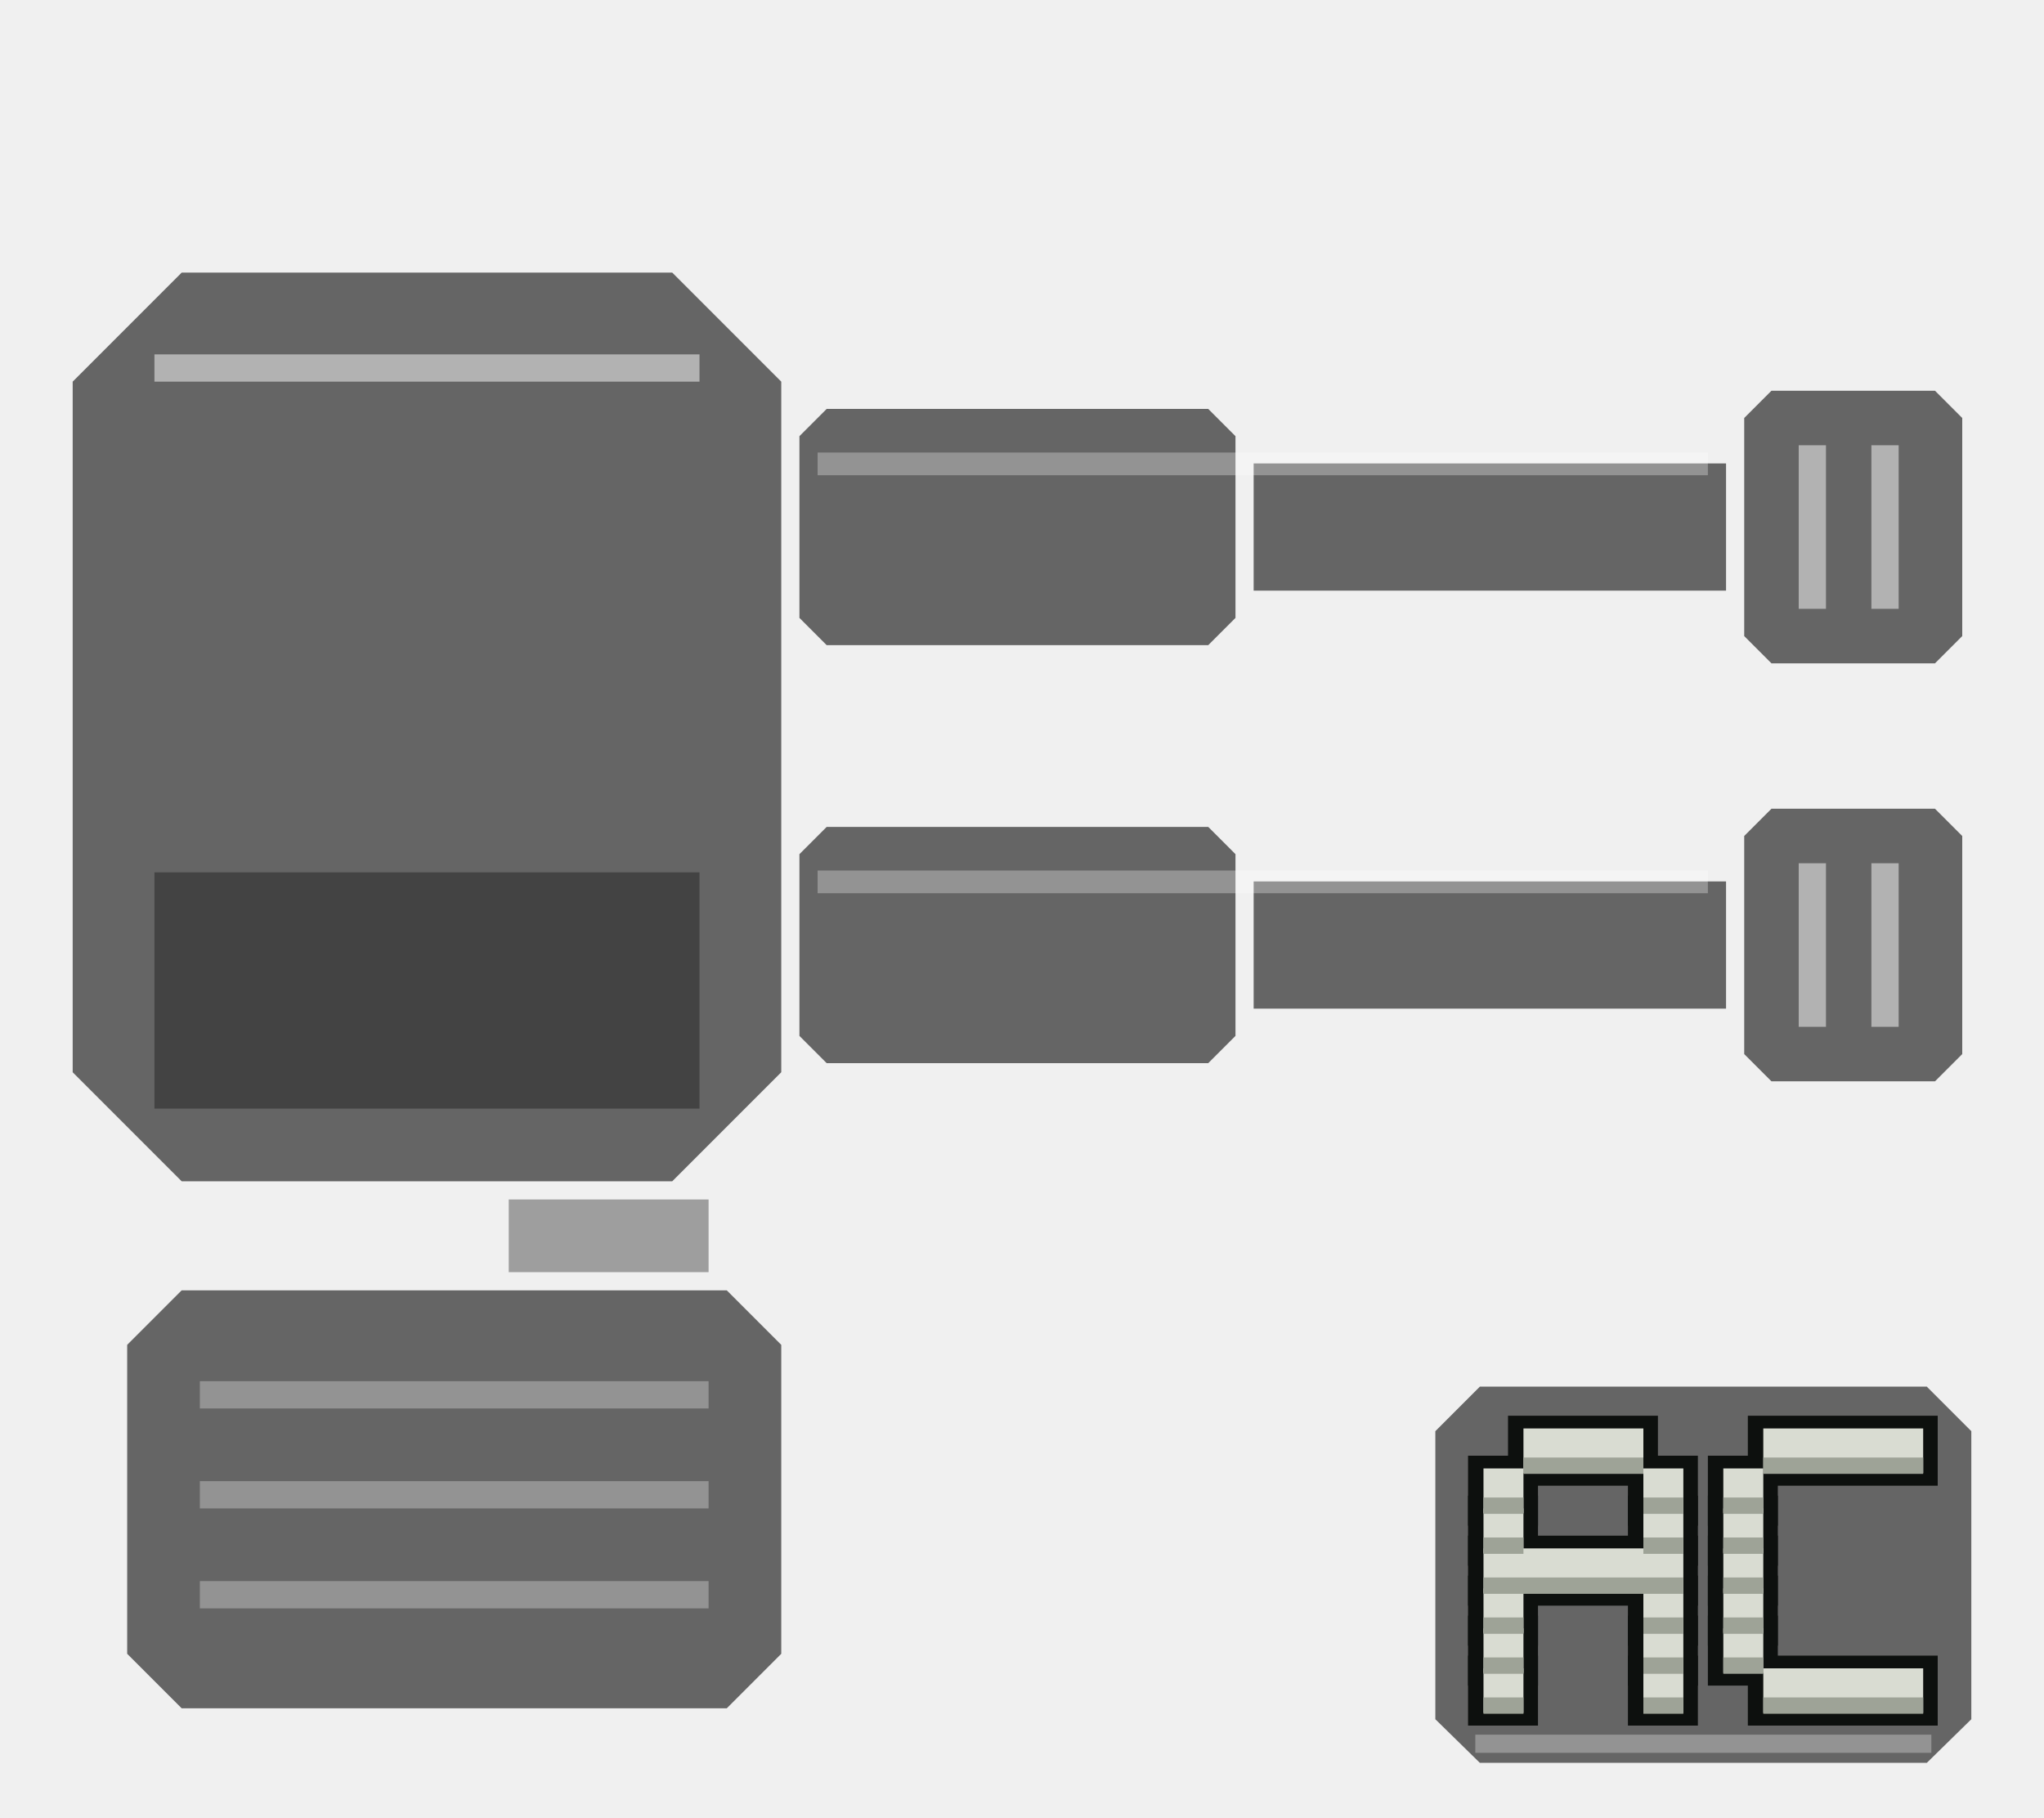
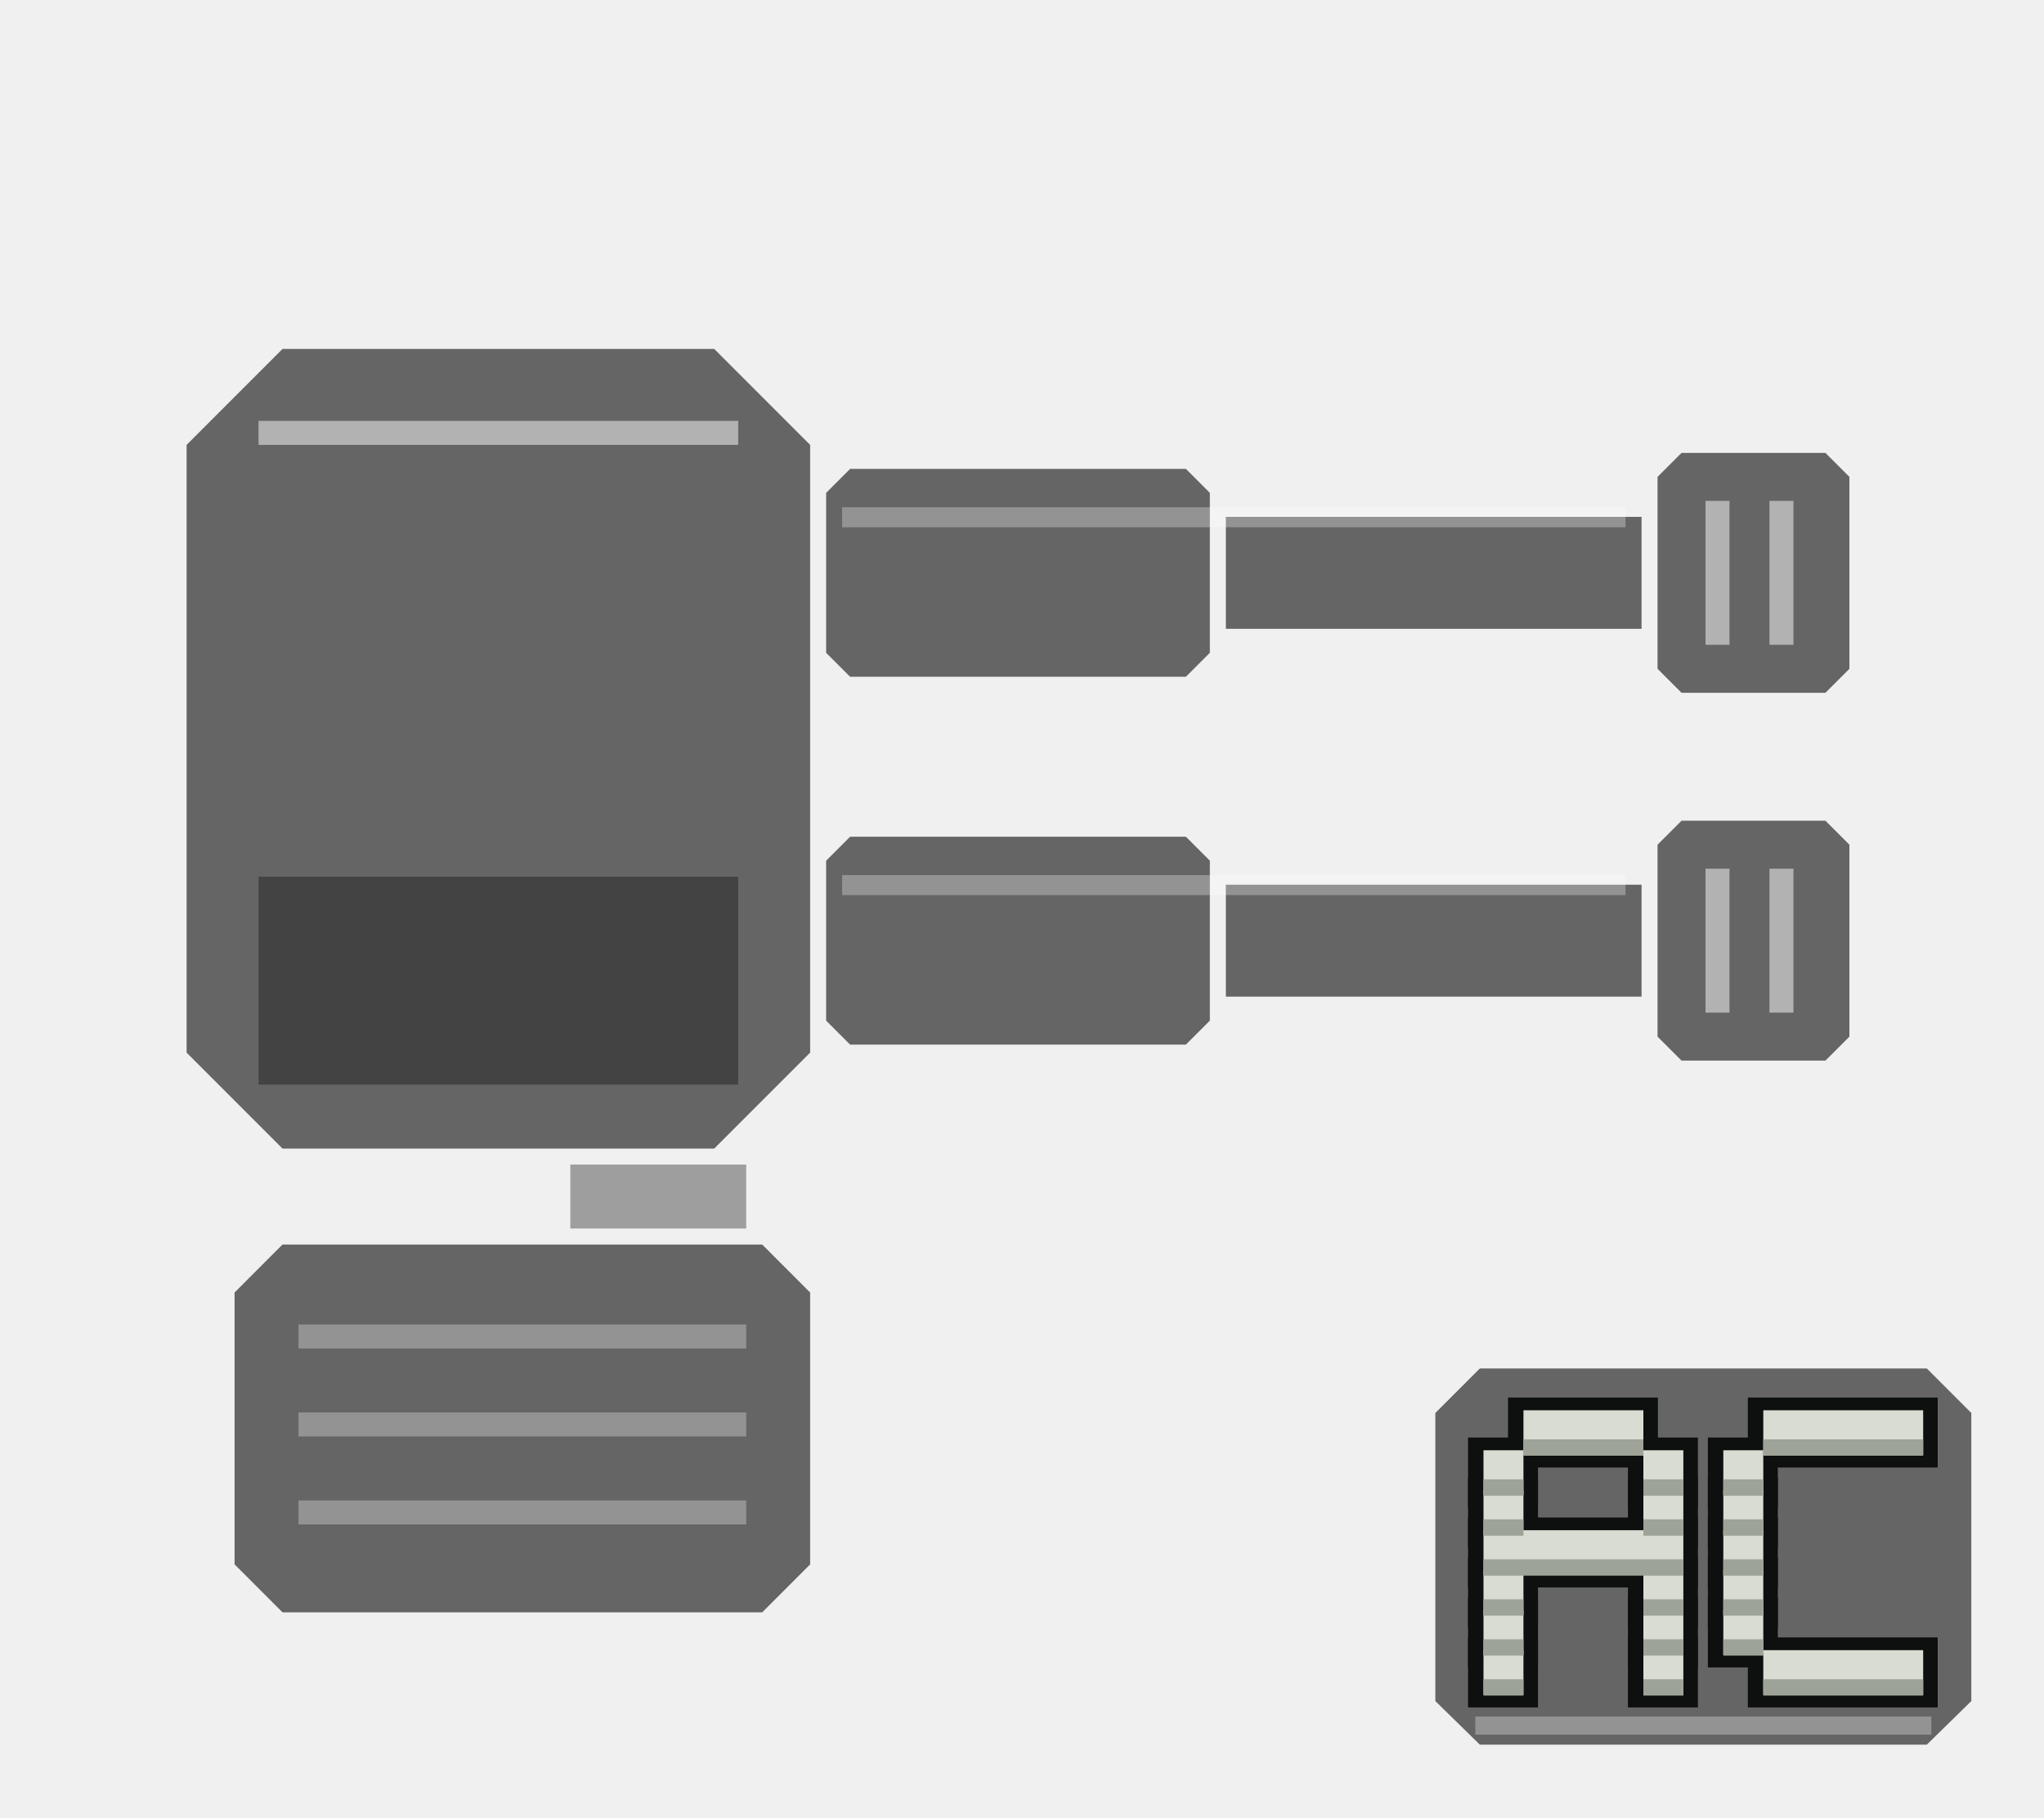
<svg xmlns="http://www.w3.org/2000/svg" viewBox="0 0 225 200">
-   <polygon points="20,30 74,30 86,42 86,118 74,130 20,130 8,118 8,42" fill="#000000" fill-opacity="0.58" />
-   <rect x="17" y="39" width="60" height="3" fill="#ffffff" fill-opacity="0.5" />
-   <rect x="17" y="96" width="60" height="26" fill="#000000" fill-opacity="0.34" />
-   <polygon points="91,45 133,45 136,48 136,68 133,71 91,71 88,68 88,48" fill="#000000" fill-opacity="0.58" />
-   <rect x="138" y="51" width="52" height="14" fill="#000000" fill-opacity="0.58" />
-   <polygon points="195,43 213,43 216,46 216,70 213,73 195,73 192,70 192,46" fill="#000000" fill-opacity="0.58" />
-   <rect x="198" y="49" width="3" height="18" fill="#ffffff" fill-opacity="0.5" />
-   <rect x="206" y="49" width="3" height="18" fill="#ffffff" fill-opacity="0.5" />
-   <rect x="90" y="49.8" width="98" height="2.5" fill="#ffffff" fill-opacity="0.3" />
-   <polygon points="91,91 133,91 136,94 136,114 133,117 91,117 88,114 88,94" fill="#000000" fill-opacity="0.58" />
-   <rect x="138" y="97" width="52" height="14" fill="#000000" fill-opacity="0.58" />
-   <polygon points="195,89 213,89 216,92 216,116 213,119 195,119 192,116 192,92" fill="#000000" fill-opacity="0.58" />
-   <rect x="198" y="95" width="3" height="18" fill="#ffffff" fill-opacity="0.5" />
-   <rect x="206" y="95" width="3" height="18" fill="#ffffff" fill-opacity="0.5" />
-   <rect x="90" y="95.8" width="98" height="2.5" fill="#ffffff" fill-opacity="0.3" />
-   <rect x="56" y="132" width="22" height="8" fill="#000000" fill-opacity="0.34" />
-   <polygon points="20,142 80,142 86,148 86,182 80,188 20,188 14,182 14,148" fill="#000000" fill-opacity="0.58" />
-   <rect x="22" y="152" width="56" height="3" fill="#ffffff" fill-opacity="0.3" />
-   <rect x="22" y="163" width="56" height="3" fill="#ffffff" fill-opacity="0.3" />
-   <rect x="22" y="174" width="56" height="3" fill="#ffffff" fill-opacity="0.3" />
-   <polygon points="162.9,152.6 212.1,152.6 217,157.5 217,189.2 212.1,194 162.9,194 158,189.2 158,157.5" fill="#000000" fill-opacity="0.58" />
-   <rect x="162.4" y="190.9" width="50.2" height="2" fill="#ffffff" fill-opacity="0.3" />
-   <rect x="166" y="155.8" width="16.5" height="7.7" fill="#0d100e" />
-   <rect x="161.6" y="160.2" width="7.7" height="7.7" fill="#0d100e" />
-   <rect x="179.2" y="160.2" width="7.7" height="7.7" fill="#0d100e" />
-   <rect x="161.6" y="164.6" width="7.7" height="7.7" fill="#0d100e" />
-   <rect x="179.2" y="164.6" width="7.7" height="7.7" fill="#0d100e" />
-   <rect x="161.6" y="169" width="25.3" height="7.7" fill="#0d100e" />
-   <rect x="161.6" y="173.4" width="7.7" height="7.7" fill="#0d100e" />
-   <rect x="179.2" y="173.4" width="7.7" height="7.7" fill="#0d100e" />
-   <rect x="161.6" y="177.8" width="7.7" height="7.7" fill="#0d100e" />
-   <rect x="179.2" y="177.8" width="7.7" height="7.7" fill="#0d100e" />
-   <rect x="161.6" y="182.2" width="7.7" height="7.7" fill="#0d100e" />
-   <rect x="179.2" y="182.2" width="7.7" height="7.7" fill="#0d100e" />
-   <rect x="192.4" y="155.8" width="20.9" height="7.7" fill="#0d100e" />
-   <rect x="188" y="160.2" width="7.7" height="7.7" fill="#0d100e" />
-   <rect x="188" y="164.6" width="7.7" height="7.7" fill="#0d100e" />
-   <rect x="188" y="169" width="7.7" height="7.7" fill="#0d100e" />
-   <rect x="188" y="173.4" width="7.7" height="7.7" fill="#0d100e" />
-   <rect x="188" y="177.8" width="7.7" height="7.7" fill="#0d100e" />
-   <rect x="192.4" y="182.2" width="20.9" height="7.7" fill="#0d100e" />
-   <rect x="167.7" y="157.2" width="13.2" height="4.9" fill="#d9dcd2" />
-   <rect x="163.3" y="161.6" width="4.4" height="4.9" fill="#d9dcd2" />
-   <rect x="180.9" y="161.6" width="4.4" height="4.9" fill="#d9dcd2" />
-   <rect x="163.3" y="166" width="4.4" height="4.9" fill="#d9dcd2" />
-   <rect x="180.9" y="166" width="4.4" height="4.9" fill="#d9dcd2" />
-   <rect x="163.3" y="170.4" width="22" height="4.9" fill="#d9dcd2" />
-   <rect x="163.3" y="174.8" width="4.4" height="4.9" fill="#d9dcd2" />
-   <rect x="180.9" y="174.8" width="4.4" height="4.9" fill="#d9dcd2" />
-   <rect x="163.3" y="179.2" width="4.4" height="4.9" fill="#d9dcd2" />
-   <rect x="180.9" y="179.2" width="4.4" height="4.9" fill="#d9dcd2" />
-   <rect x="163.3" y="183.6" width="4.4" height="4.9" fill="#d9dcd2" />
-   <rect x="180.9" y="183.6" width="4.4" height="4.9" fill="#d9dcd2" />
-   <rect x="194.1" y="157.2" width="17.6" height="4.9" fill="#d9dcd2" />
-   <rect x="189.7" y="161.6" width="4.4" height="4.9" fill="#d9dcd2" />
-   <rect x="189.7" y="166" width="4.4" height="4.9" fill="#d9dcd2" />
-   <rect x="189.7" y="170.4" width="4.4" height="4.9" fill="#d9dcd2" />
-   <rect x="189.7" y="174.8" width="4.4" height="4.9" fill="#d9dcd2" />
-   <rect x="189.7" y="179.2" width="4.4" height="4.9" fill="#d9dcd2" />
-   <rect x="194.1" y="183.6" width="17.6" height="4.9" fill="#d9dcd2" />
-   <rect x="167.7" y="160.4" width="13.2" height="1.8" fill="#9ea397" />
-   <rect x="163.3" y="164.8" width="4.4" height="1.8" fill="#9ea397" />
-   <rect x="180.9" y="164.8" width="4.4" height="1.8" fill="#9ea397" />
-   <rect x="163.3" y="169.2" width="4.4" height="1.8" fill="#9ea397" />
-   <rect x="180.9" y="169.2" width="4.4" height="1.8" fill="#9ea397" />
-   <rect x="163.3" y="173.6" width="22" height="1.8" fill="#9ea397" />
-   <rect x="163.3" y="178" width="4.4" height="1.8" fill="#9ea397" />
-   <rect x="180.9" y="178" width="4.4" height="1.8" fill="#9ea397" />
-   <rect x="163.3" y="182.4" width="4.4" height="1.8" fill="#9ea397" />
-   <rect x="180.9" y="182.4" width="4.4" height="1.8" fill="#9ea397" />
-   <rect x="163.3" y="186.8" width="4.4" height="1.8" fill="#9ea397" />
-   <rect x="180.9" y="186.8" width="4.4" height="1.8" fill="#9ea397" />
-   <rect x="194.1" y="160.4" width="17.6" height="1.8" fill="#9ea397" />
-   <rect x="189.7" y="164.8" width="4.4" height="1.8" fill="#9ea397" />
-   <rect x="189.7" y="169.2" width="4.4" height="1.8" fill="#9ea397" />
-   <rect x="189.7" y="173.6" width="4.4" height="1.8" fill="#9ea397" />
-   <rect x="189.7" y="178" width="4.4" height="1.8" fill="#9ea397" />
-   <rect x="189.7" y="182.4" width="4.4" height="1.8" fill="#9ea397" />
-   <rect x="194.1" y="186.8" width="17.6" height="1.8" fill="#9ea397" />
+   <g transform="translate(13.5 12) scale(0.88)">
+     <polygon points="20,30 74,30 86,42 86,118 74,130 20,130 8,118 8,42" fill="#000000" fill-opacity="0.58" />
+     <rect x="17" y="39" width="60" height="3" fill="#ffffff" fill-opacity="0.5" />
+     <rect x="17" y="96" width="60" height="26" fill="#000000" fill-opacity="0.34" />
+     <polygon points="91,45 133,45 136,48 136,68 133,71 91,71 88,68 88,48" fill="#000000" fill-opacity="0.58" />
+     <rect x="138" y="51" width="52" height="14" fill="#000000" fill-opacity="0.58" />
+     <polygon points="195,43 213,43 216,46 216,70 213,73 195,73 192,70 192,46" fill="#000000" fill-opacity="0.58" />
+     <rect x="198" y="49" width="3" height="18" fill="#ffffff" fill-opacity="0.5" />
+     <rect x="206" y="49" width="3" height="18" fill="#ffffff" fill-opacity="0.5" />
+     <rect x="90" y="49.8" width="98" height="2.5" fill="#ffffff" fill-opacity="0.3" />
+     <polygon points="91,91 133,91 136,94 136,114 133,117 91,117 88,114 88,94" fill="#000000" fill-opacity="0.58" />
+     <rect x="138" y="97" width="52" height="14" fill="#000000" fill-opacity="0.58" />
+     <polygon points="195,89 213,89 216,92 216,116 213,119 195,119 192,116 192,92" fill="#000000" fill-opacity="0.58" />
+     <rect x="198" y="95" width="3" height="18" fill="#ffffff" fill-opacity="0.5" />
+     <rect x="206" y="95" width="3" height="18" fill="#ffffff" fill-opacity="0.5" />
+     <rect x="90" y="95.8" width="98" height="2.5" fill="#ffffff" fill-opacity="0.3" />
+     <rect x="56" y="132" width="22" height="8" fill="#000000" fill-opacity="0.34" />
+     <polygon points="20,142 80,142 86,148 86,182 80,188 20,188 14,182 14,148" fill="#000000" fill-opacity="0.58" />
+     <rect x="22" y="152" width="56" height="3" fill="#ffffff" fill-opacity="0.3" />
+     <rect x="22" y="163" width="56" height="3" fill="#ffffff" fill-opacity="0.3" />
+     <rect x="22" y="174" width="56" height="3" fill="#ffffff" fill-opacity="0.3" />
+   </g>
+   <polygon points="162.9,150.6 212.1,150.6 217,155.5 217,187.2 212.1,192 162.9,192 158,187.2 158,155.5" fill="#000000" fill-opacity="0.58" />
+   <rect x="162.4" y="188.9" width="50.2" height="2" fill="#ffffff" fill-opacity="0.3" />
+   <rect x="166" y="153.8" width="16.5" height="7.7" fill="#0d100e" />
+   <rect x="161.6" y="158.2" width="7.7" height="7.7" fill="#0d100e" />
+   <rect x="179.2" y="158.2" width="7.7" height="7.7" fill="#0d100e" />
+   <rect x="161.6" y="162.6" width="7.7" height="7.7" fill="#0d100e" />
+   <rect x="179.2" y="162.6" width="7.7" height="7.7" fill="#0d100e" />
+   <rect x="161.6" y="167" width="25.3" height="7.7" fill="#0d100e" />
+   <rect x="161.6" y="171.4" width="7.7" height="7.7" fill="#0d100e" />
+   <rect x="179.2" y="171.4" width="7.7" height="7.7" fill="#0d100e" />
+   <rect x="161.6" y="175.8" width="7.7" height="7.7" fill="#0d100e" />
+   <rect x="179.2" y="175.8" width="7.7" height="7.7" fill="#0d100e" />
+   <rect x="161.6" y="180.2" width="7.7" height="7.7" fill="#0d100e" />
+   <rect x="179.2" y="180.2" width="7.7" height="7.7" fill="#0d100e" />
+   <rect x="192.4" y="153.8" width="20.9" height="7.7" fill="#0d100e" />
+   <rect x="188" y="158.2" width="7.7" height="7.7" fill="#0d100e" />
+   <rect x="188" y="162.6" width="7.7" height="7.7" fill="#0d100e" />
+   <rect x="188" y="167" width="7.7" height="7.7" fill="#0d100e" />
+   <rect x="188" y="171.4" width="7.7" height="7.7" fill="#0d100e" />
+   <rect x="188" y="175.8" width="7.7" height="7.7" fill="#0d100e" />
+   <rect x="192.4" y="180.2" width="20.9" height="7.7" fill="#0d100e" />
+   <rect x="167.7" y="155.2" width="13.2" height="4.9" fill="#d9dcd2" />
+   <rect x="163.3" y="159.6" width="4.4" height="4.9" fill="#d9dcd2" />
+   <rect x="180.9" y="159.6" width="4.4" height="4.9" fill="#d9dcd2" />
+   <rect x="163.3" y="164" width="4.4" height="4.9" fill="#d9dcd2" />
+   <rect x="180.9" y="164" width="4.4" height="4.9" fill="#d9dcd2" />
+   <rect x="163.3" y="168.4" width="22" height="4.9" fill="#d9dcd2" />
+   <rect x="163.3" y="172.8" width="4.4" height="4.9" fill="#d9dcd2" />
+   <rect x="180.9" y="172.8" width="4.4" height="4.9" fill="#d9dcd2" />
+   <rect x="163.3" y="177.2" width="4.4" height="4.9" fill="#d9dcd2" />
+   <rect x="180.9" y="177.2" width="4.4" height="4.9" fill="#d9dcd2" />
+   <rect x="163.3" y="181.6" width="4.4" height="4.9" fill="#d9dcd2" />
+   <rect x="180.9" y="181.6" width="4.4" height="4.9" fill="#d9dcd2" />
+   <rect x="194.1" y="155.2" width="17.6" height="4.9" fill="#d9dcd2" />
+   <rect x="189.7" y="159.6" width="4.4" height="4.9" fill="#d9dcd2" />
+   <rect x="189.7" y="164" width="4.4" height="4.9" fill="#d9dcd2" />
+   <rect x="189.7" y="168.4" width="4.4" height="4.9" fill="#d9dcd2" />
+   <rect x="189.7" y="172.8" width="4.4" height="4.9" fill="#d9dcd2" />
+   <rect x="189.7" y="177.2" width="4.4" height="4.9" fill="#d9dcd2" />
+   <rect x="194.1" y="181.6" width="17.6" height="4.9" fill="#d9dcd2" />
+   <rect x="167.7" y="158.4" width="13.2" height="1.8" fill="#9ea397" />
+   <rect x="163.3" y="162.8" width="4.4" height="1.8" fill="#9ea397" />
+   <rect x="180.9" y="162.8" width="4.4" height="1.8" fill="#9ea397" />
+   <rect x="163.3" y="167.2" width="4.4" height="1.8" fill="#9ea397" />
+   <rect x="180.9" y="167.2" width="4.4" height="1.8" fill="#9ea397" />
+   <rect x="163.3" y="171.6" width="22" height="1.8" fill="#9ea397" />
+   <rect x="163.3" y="176" width="4.4" height="1.8" fill="#9ea397" />
+   <rect x="180.9" y="176" width="4.4" height="1.8" fill="#9ea397" />
+   <rect x="163.3" y="180.4" width="4.4" height="1.8" fill="#9ea397" />
+   <rect x="180.9" y="180.4" width="4.4" height="1.8" fill="#9ea397" />
+   <rect x="163.3" y="184.8" width="4.4" height="1.8" fill="#9ea397" />
+   <rect x="180.9" y="184.8" width="4.4" height="1.8" fill="#9ea397" />
+   <rect x="194.1" y="158.4" width="17.6" height="1.8" fill="#9ea397" />
+   <rect x="189.7" y="162.8" width="4.4" height="1.8" fill="#9ea397" />
+   <rect x="189.7" y="167.2" width="4.4" height="1.8" fill="#9ea397" />
+   <rect x="189.7" y="171.6" width="4.4" height="1.8" fill="#9ea397" />
+   <rect x="189.7" y="176" width="4.4" height="1.8" fill="#9ea397" />
+   <rect x="189.7" y="180.4" width="4.4" height="1.8" fill="#9ea397" />
+   <rect x="194.1" y="184.8" width="17.6" height="1.8" fill="#9ea397" />
</svg>
